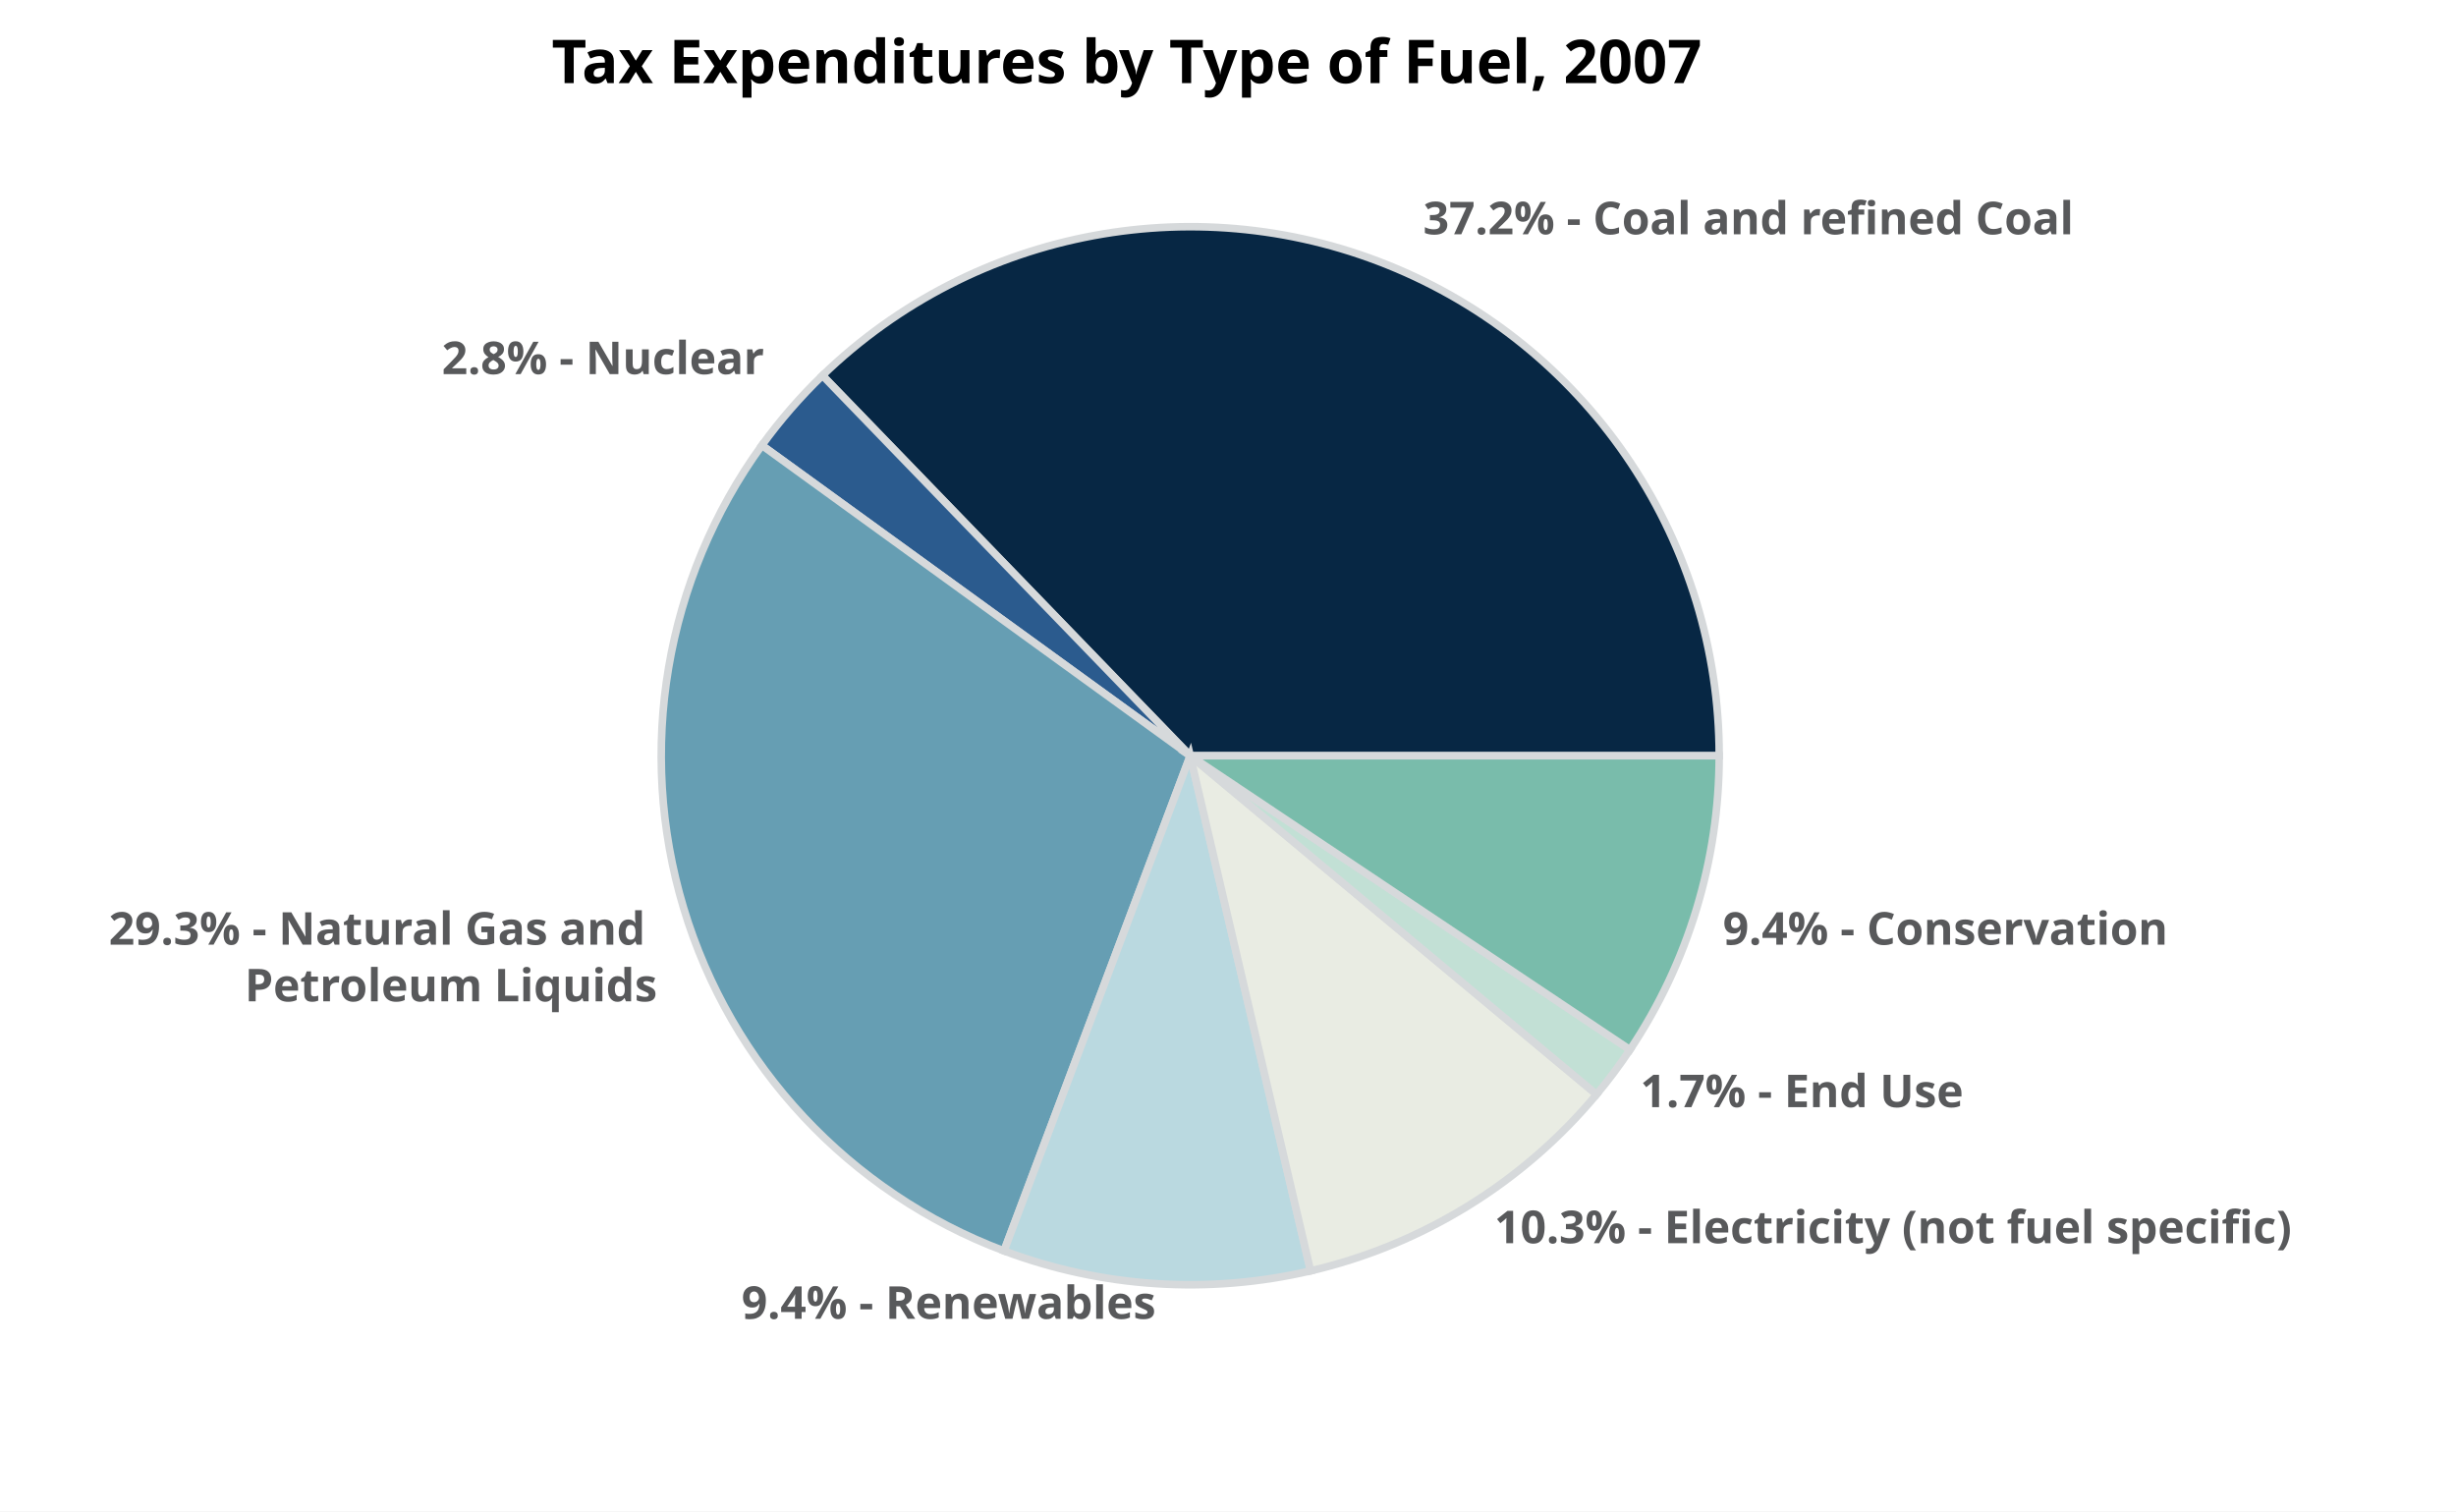
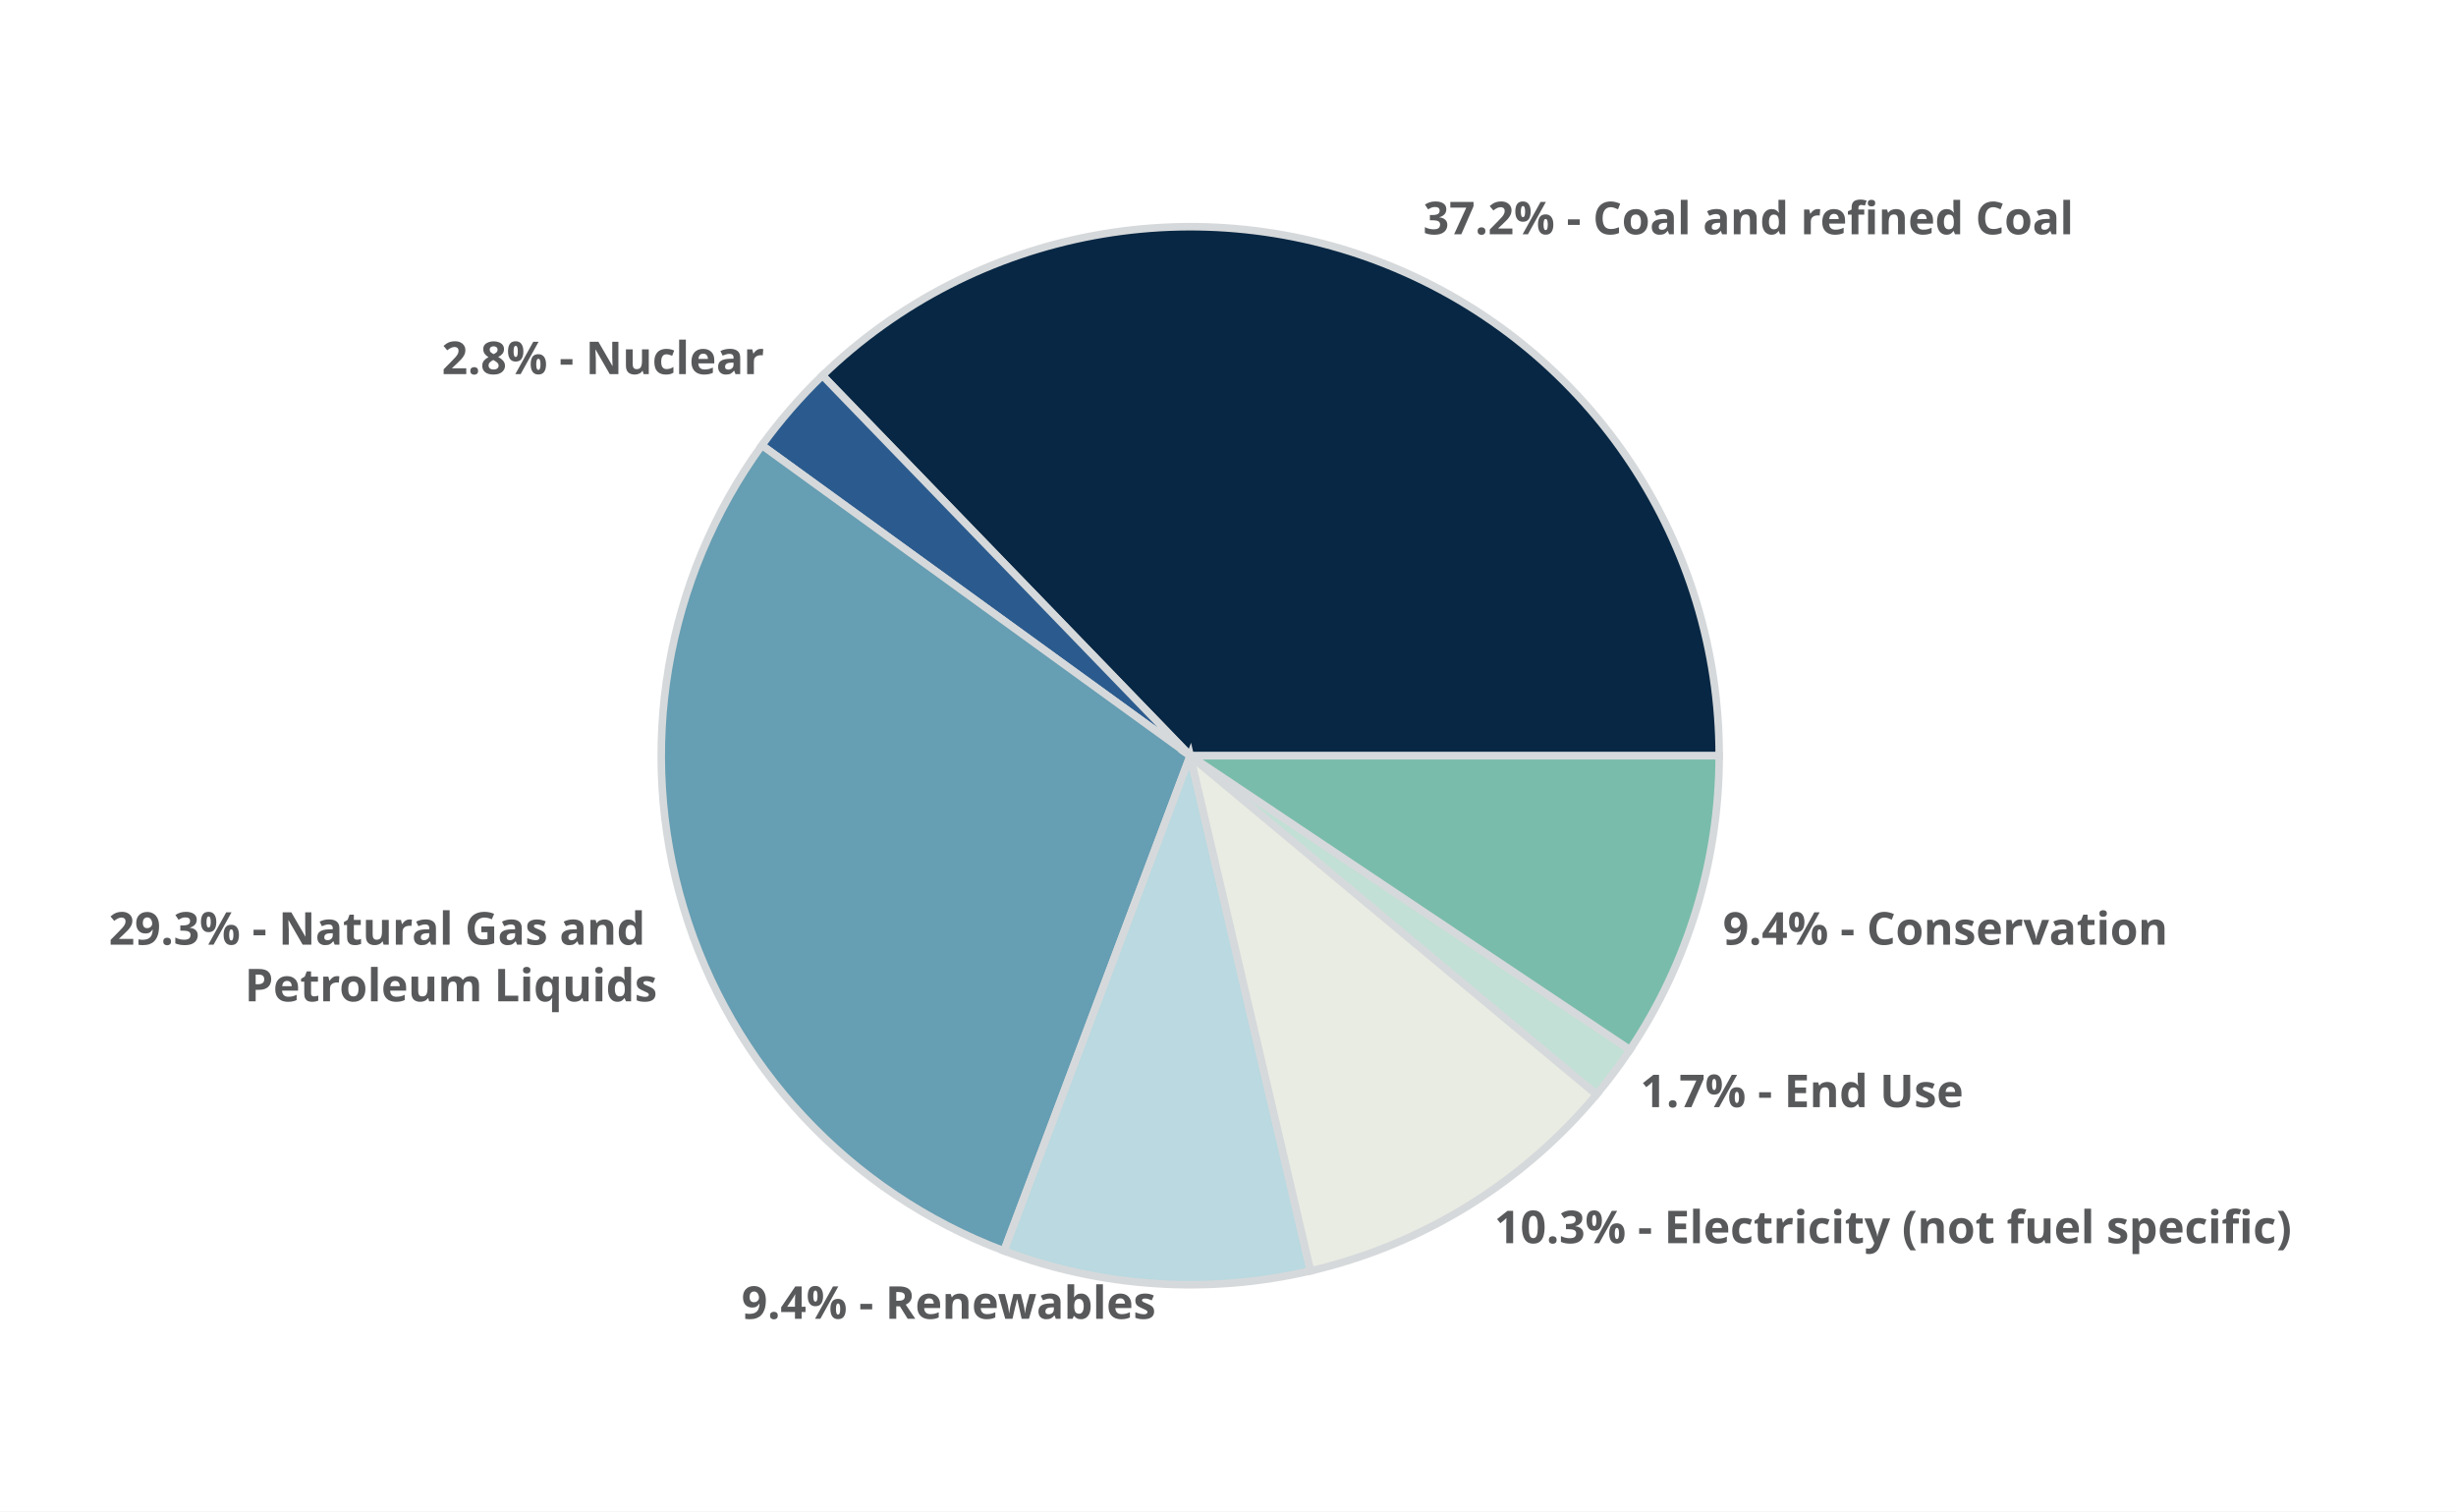
- <svg xmlns="http://www.w3.org/2000/svg" height="400" version="1.1" width="650" id="svg2">
-   <defs id="defs54">
-     </defs>
-   <style type="text/css" id="style4">
+ <svg xmlns="http://www.w3.org/2000/svg" height="400" version="1.1" width="650">
+   <style type="text/css">
		.slice-10 { fill: #385a2a; stroke: #d6d9db; stroke-width:2;}

.slice-9 { fill: #66903d; stroke: #d6d9db; stroke-width:2;}

.slice-8 { fill: #c1d69f; stroke: #d6d9db; stroke-width:2;}

.slice-7 { fill: #79bcab; stroke: #d6d9db; stroke-width:2;}

.slice-6 { fill: #c2e0d5; stroke: #d6d9db; stroke-width:2;}

.slice-5 { fill: #e9ece3; stroke: #d6d9db; stroke-width:2; }

.slice-4 { fill: #bad9e0; stroke: #d6d9db; stroke-width:2;}

.slice-3 { fill: #669eb3; stroke: #d6d9db; stroke-width:2;}

.slice-2 { fill: #2b5b8e; stroke: #d6d9db; stroke-width:2;}

.slice-1{ fill: #072744; stroke: #d6d9db; stroke-width:2;}



.pie-label-right {font-family: sans-serif; font-size: 12px; font-weight: bold; fill: #58595b; text-anchor:start;}

.pie-label-left {font-family:sans-serif; font-size: 12px; font-weight: bold; fill: #58595b; text-anchor:end;}







	</style>
-   <rect fill="white" height="400" width="650" x="0" y="0" id="rect6" />
-   <text class="pie-label-right" x="376" y="62" id="text8">
-     <tspan dy="0" x="376.654" id="tspan10">
+   <rect fill="white" height="400" width="650" x="0" y="0" />
+   <text class="pie-label-right" x="376" y="62">
+     <tspan dy="0" x="376.654">
			37.2% - Coal and refined Coal
		</tspan>
  </text>
-   <path class="slice-1" d="M 315,200  l 140,0  a140,140 0 0,0 -237.327,-100.635 z" id="path12" />
-   <text class="pie-label-left" x="202" y="99" id="text14">
-     <tspan dy="0" x="202.25" id="tspan16">
+   <path class="slice-1" d="M 315,200  l 140,0  a140,140 0 0,0 -237.327,-100.635 z" />
+   <text class="pie-label-left" x="202" y="99">
+     <tspan dy="0" x="202.25">
			2.8% - Nuclear
		</tspan>
  </text>
-   <path class="slice-2" d="M 315,200  l -97.327,-100.635  a140,140 0 0,0 -16.037,18.485 z" id="path18" />
-   <text class="pie-label-left" x="173" y="250" id="text20">
-     <tspan dy="0" x="173.926" id="tspan22">
+   <path class="slice-2" d="M 315,200  l -97.327,-100.635  a140,140 0 0,0 -16.037,18.485 z" />
+   <text class="pie-label-left" x="173" y="250">
+     <tspan dy="0" x="173.926">
			29.3% - Natural Gas and 
		</tspan>
-     <tspan dy="15" x="173.926" id="tspan24">
+     <tspan dy="15" x="173.926">
			Petroleum Liquids
		</tspan>
  </text>
-   <path class="slice-3" d="M 315,200  l -113.364,-82.15  a140,140 0 0,0 64.082,213.19 z" id="path26" />
-   <text class="pie-label-left" x="305" y="349" id="text28">
-     <tspan dy="0" x="305.895" id="tspan30">
+   <path class="slice-3" d="M 315,200  l -113.364,-82.15  a140,140 0 0,0 64.082,213.19 z" />
+   <text class="pie-label-left" x="305" y="349">
+     <tspan dy="0" x="305.895">
			9.4% - Renewables
		</tspan>
  </text>
-   <path class="slice-4" d="M 315,200  l -49.281,131.039  a140,140 0 0,0 81.137,5.288 z" id="path32" />
-   <text class="pie-label-right" x="395" y="329" id="text34">
-     <tspan dy="0" x="395.506" id="tspan36">
+   <path class="slice-4" d="M 315,200  l -49.281,131.039  a140,140 0 0,0 81.137,5.288 z" />
+   <text class="pie-label-right" x="395" y="329">
+     <tspan dy="0" x="395.506">
			10.3% - Electricity (not fuel specific)
		</tspan>
  </text>
-   <path class="slice-5" d="M 315,200  l 31.856,136.328  a140,140 0 0,0 75.689,-46.694 z" id="path38" />
-   <text class="pie-label-right" x="434" y="293" id="text40">
-     <tspan dy="0" x="434.123" id="tspan42">
+   <path class="slice-5" d="M 315,200  l 31.856,136.328  a140,140 0 0,0 75.689,-46.694 z" />
+   <text class="pie-label-right" x="434" y="293">
+     <tspan dy="0" x="434.123">
			1.7% - End Use
		</tspan>
  </text>
-   <path class="slice-6" d="M 315,200  l 107.545,89.633  a140,140 0 0,0 8.844,-11.828 z" id="path44" />
-   <text class="pie-label-right" x="455" y="250" id="text46">
-     <tspan dy="0" x="455.967" id="tspan48">
+   <path class="slice-6" d="M 315,200  l 107.545,89.633  a140,140 0 0,0 8.844,-11.828 z" />
+   <text class="pie-label-right" x="455" y="250">
+     <tspan dy="0" x="455.967">
			9.4% - Conservation
		</tspan>
  </text>
-   <path class="slice-7" d="M 315,200  l 116.389,77.805  a140,140 0 0,0 23.611,-77.805 z" id="path50" />
-   <text xml:space="preserve" style="font-size:16px;font-style:normal;font-weight:normal;fill:#000000;fill-opacity:1;stroke:none;font-family:sans;-inkscape-font-specification:sans" x="146" y="22" id="text2864">
-     <tspan id="tspan2866" x="146" y="22" style="font-style:normal;font-variant:normal;font-weight:bold;font-stretch:normal;font-family:Sans;-inkscape-font-specification:Sans Bold">Tax Expenditures by Type of Fuel, 2007</tspan>
-   </text>
+   <path class="slice-7" d="M 315,200  l 116.389,77.805  a140,140 0 0,0 23.611,-77.805 z" />
</svg>
